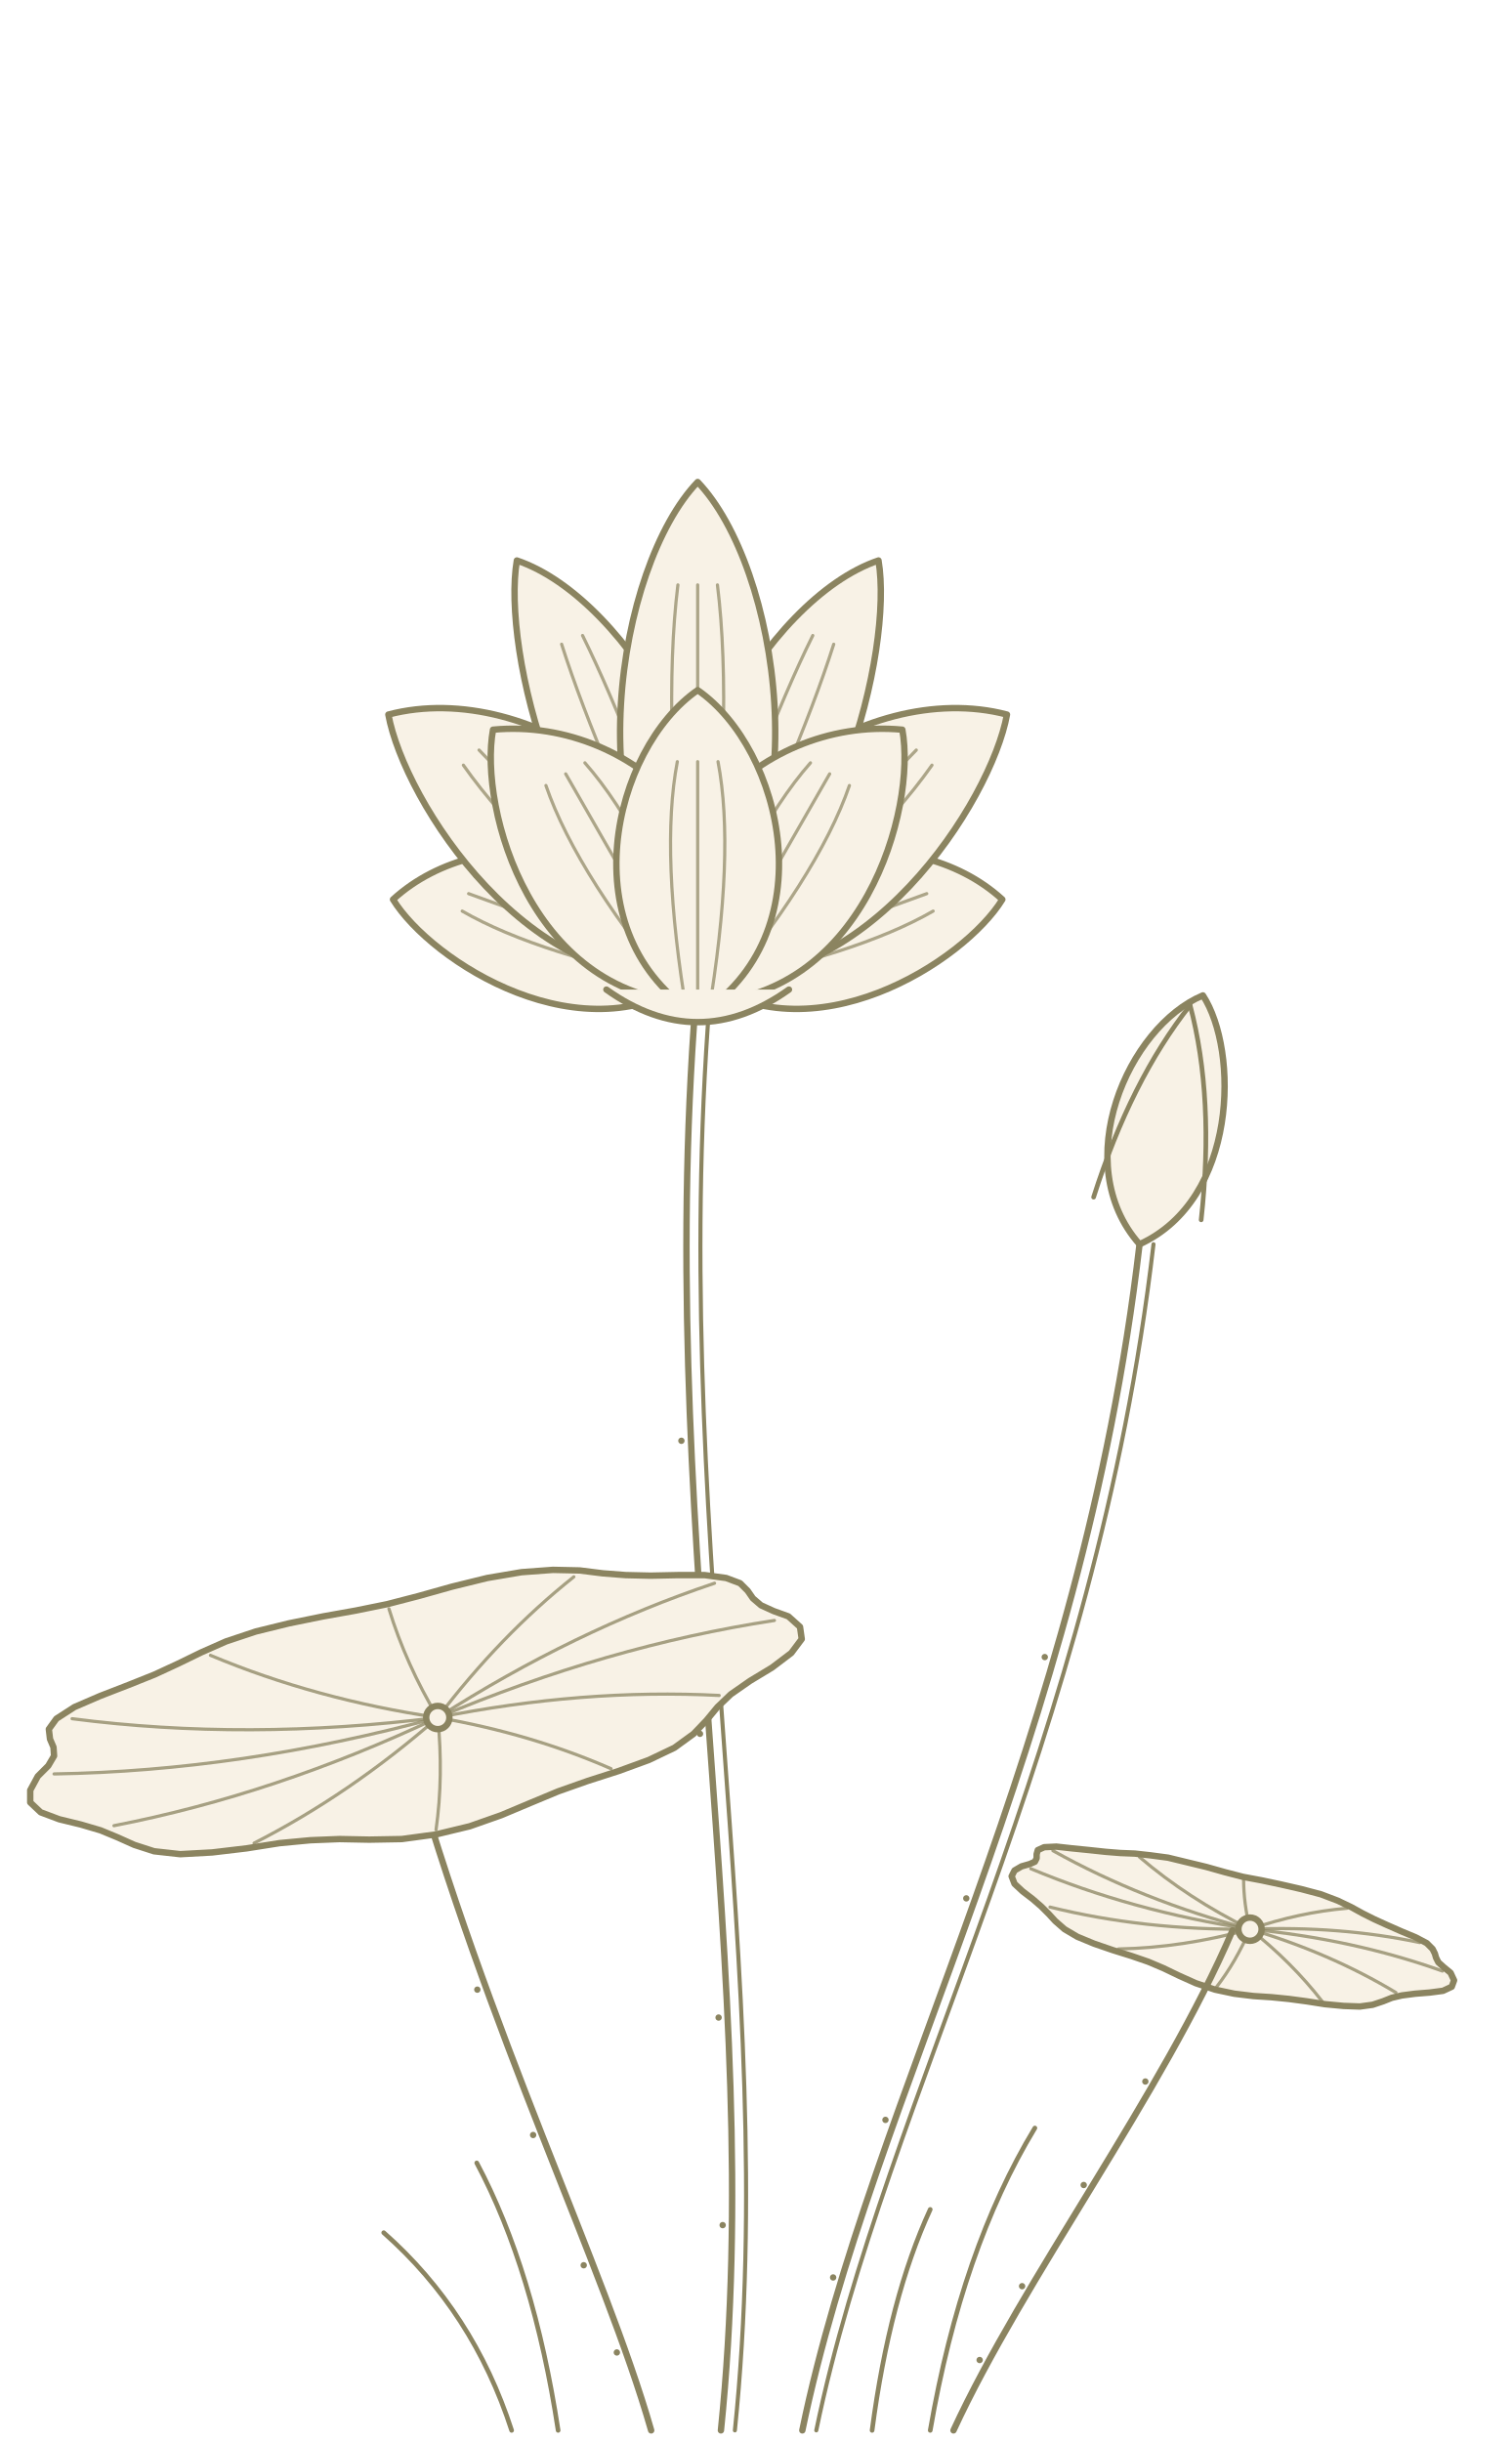
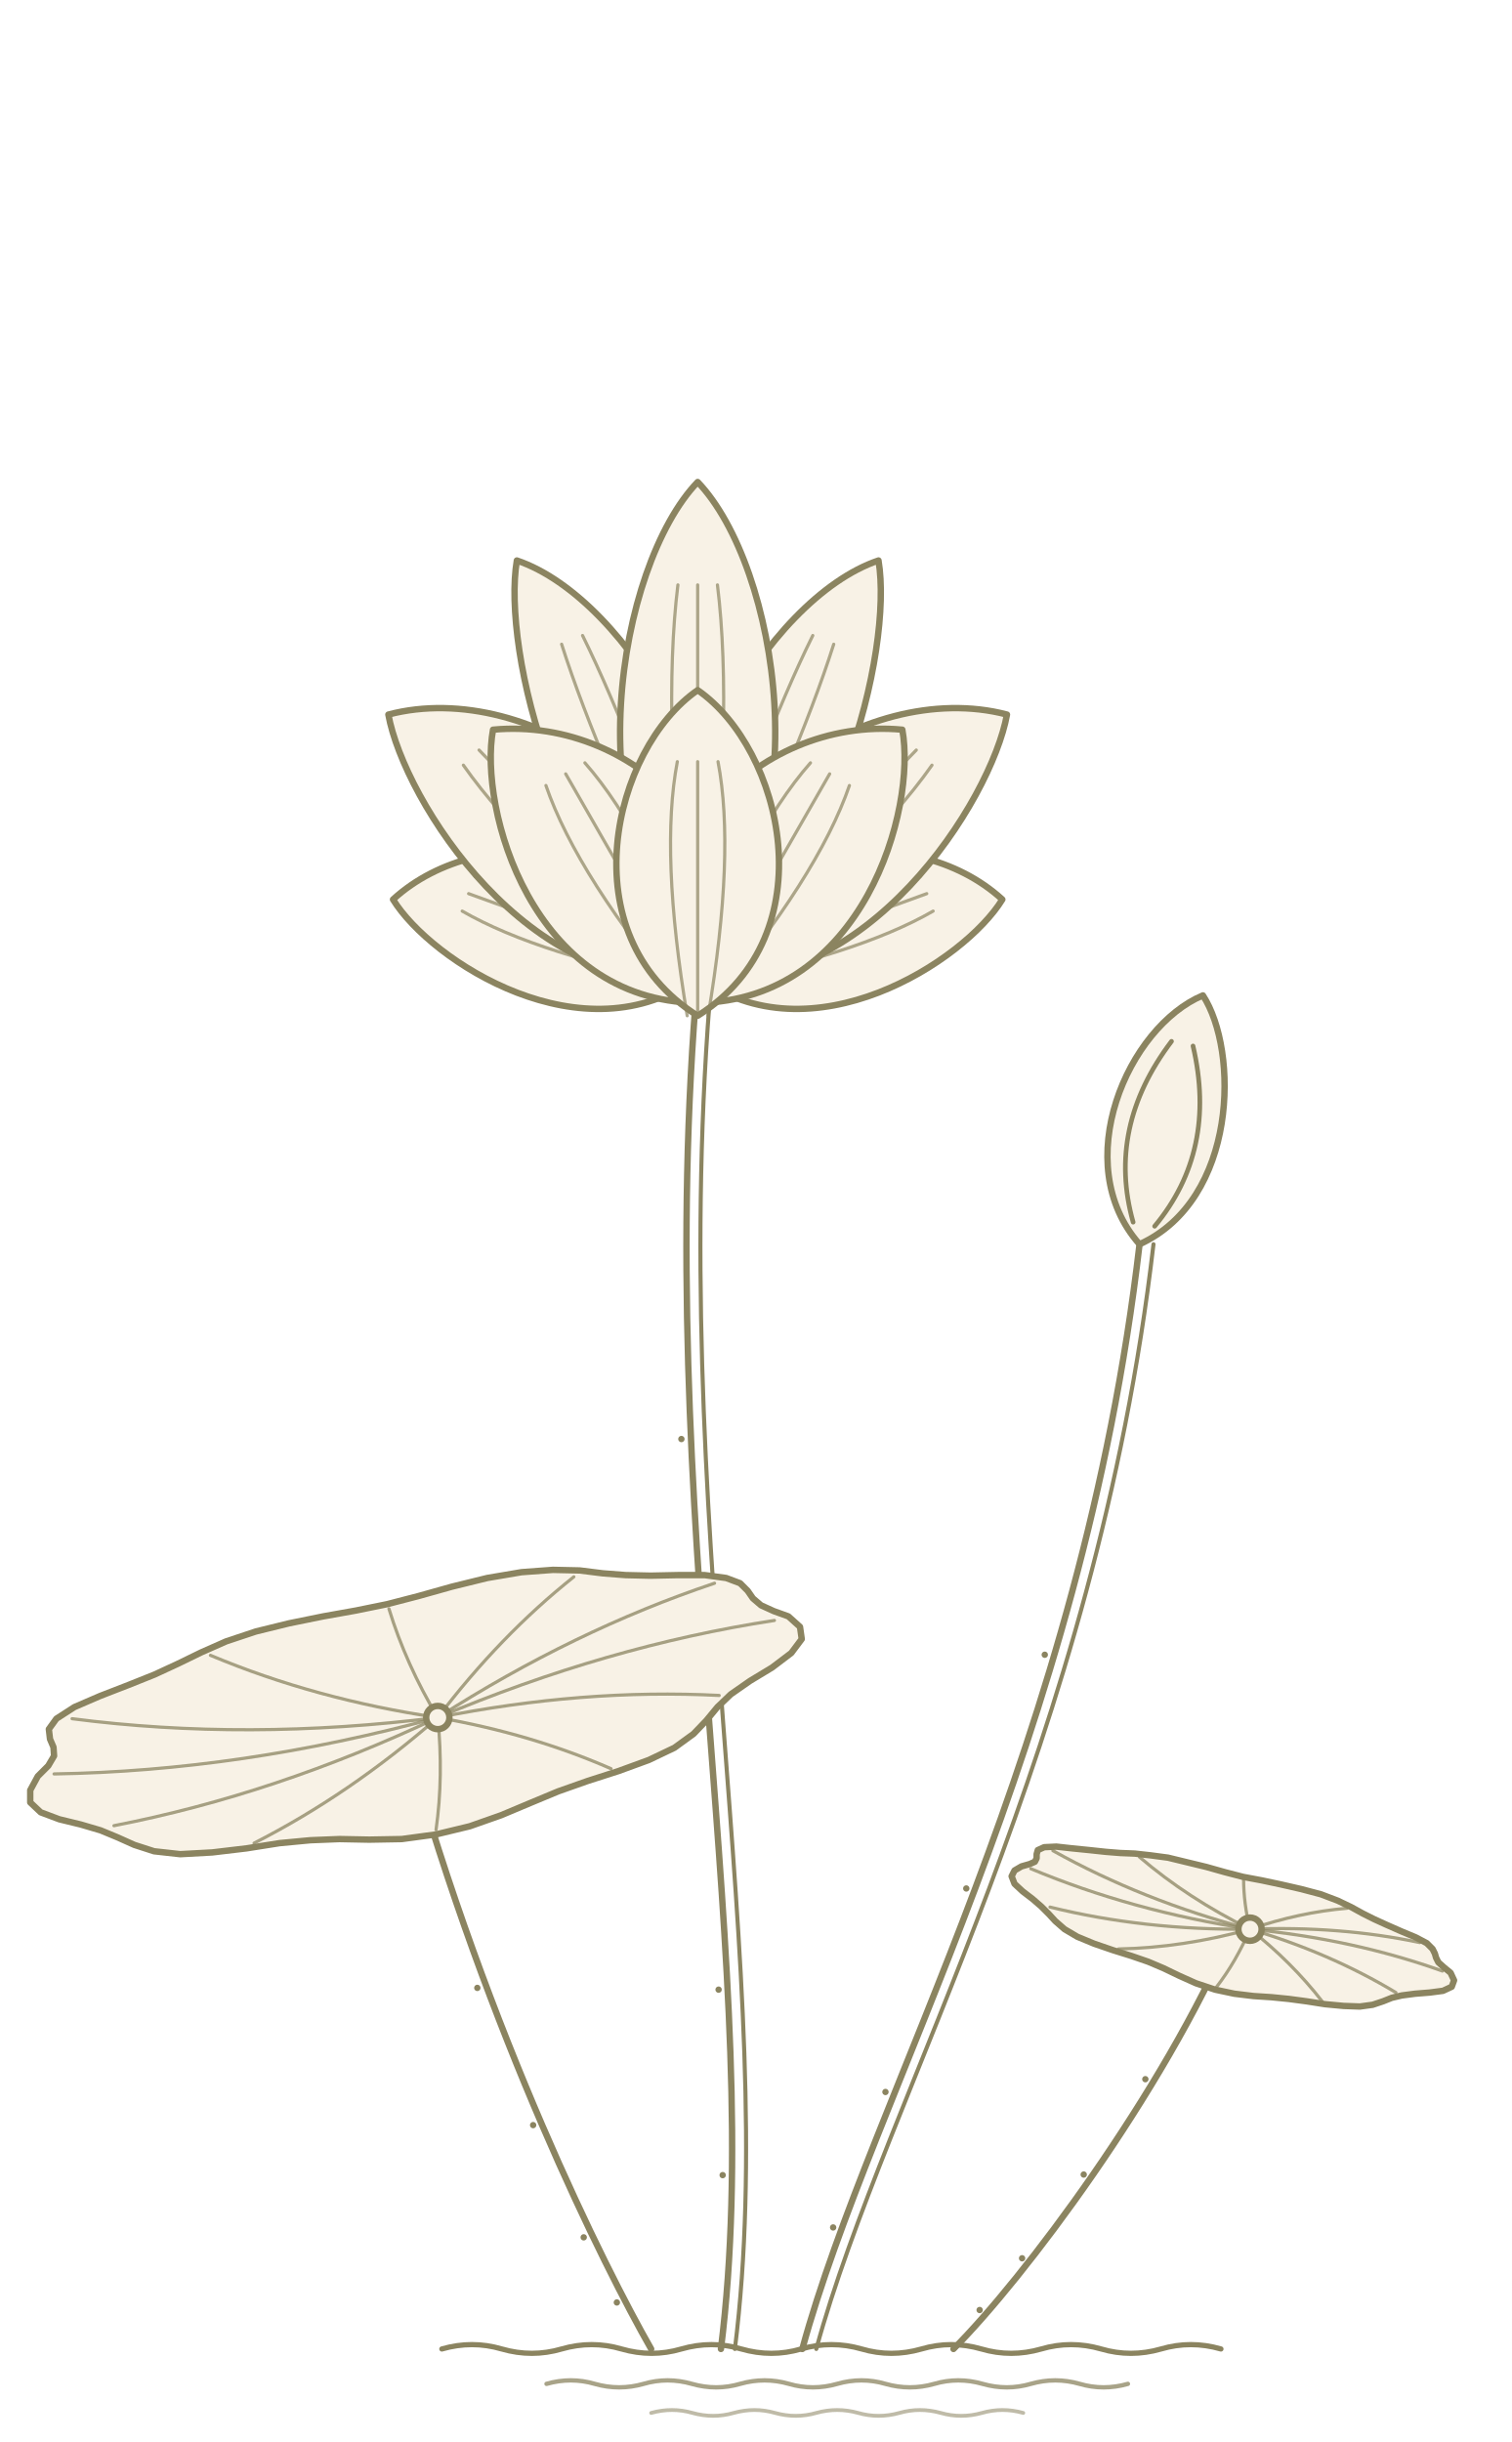
<svg xmlns="http://www.w3.org/2000/svg" viewBox="0 0 260 420" fill="none" stroke="#8b8460" stroke-width="1.1" stroke-linecap="round" stroke-linejoin="round">
-   <path d="M120 168 C 112 260, 132 340, 124 418" />
-   <path d="M122.4 168 C 114.4 260, 134.4 340, 126.4 418" stroke-width="0.7" />
-   <circle cx="117.2" cy="247.8" r="0.55" fill="#8b8460" stroke="none" />
-   <circle cx="120.4" cy="298.2" r="0.55" fill="#8b8460" stroke="none" />
-   <circle cx="123.6" cy="347" r="0.55" fill="#8b8460" stroke="none" />
-   <circle cx="124.3" cy="382.7" r="0.55" fill="#8b8460" stroke="none" />
-   <path d="M196 214 C 186 300, 150 360, 138 418" />
-   <path d="M198.4 214 C 188.4 300, 152.4 360, 140.4 418" stroke-width="0.7" />
-   <circle cx="179.7" cy="285" r="0.55" fill="#8b8460" stroke="none" />
-   <circle cx="166.2" cy="326.5" r="0.55" fill="#8b8460" stroke="none" />
-   <circle cx="152.3" cy="364.6" r="0.55" fill="#8b8460" stroke="none" />
-   <circle cx="143.3" cy="391.7" r="0.55" fill="#8b8460" stroke="none" />
-   <path d="M70 300 C 84 350, 104 390, 112 418" />
-   <circle cx="82.1" cy="342.2" r="0.55" fill="#8b8460" stroke="none" />
-   <circle cx="91.7" cy="367.2" r="0.55" fill="#8b8460" stroke="none" />
-   <circle cx="100.4" cy="389.6" r="0.55" fill="#8b8460" stroke="none" />
-   <circle cx="106.1" cy="404.6" r="0.55" fill="#8b8460" stroke="none" />
+   <path d="M120 168 C 112 260, 132 340, 124 404" />
+   <path d="M122.4 168 C 114.4 260, 134.4 340, 126.4 404" stroke-width="0.7" />
+   <circle cx="117.2" cy="247.5" r="0.55" fill="#8b8460" stroke="none" />
+   <circle cx="120.4" cy="296.5" r="0.55" fill="#8b8460" stroke="none" />
+   <circle cx="123.6" cy="342.2" r="0.55" fill="#8b8460" stroke="none" />
+   <circle cx="124.3" cy="374.1" r="0.55" fill="#8b8460" stroke="none" />
+   <path d="M196 214 C 186 300, 150 360, 138 404" />
+   <path d="M198.4 214 C 188.4 300, 152.4 360, 140.4 404" stroke-width="0.7" />
+   <circle cx="179.7" cy="284.6" r="0.55" fill="#8b8460" stroke="none" />
+   <circle cx="166.2" cy="324.8" r="0.55" fill="#8b8460" stroke="none" />
+   <circle cx="152.3" cy="359.8" r="0.55" fill="#8b8460" stroke="none" />
+   <circle cx="143.3" cy="383.1" r="0.55" fill="#8b8460" stroke="none" />
+   <path d="M70 300 C 84 350, 104 390, 112 404" />
+   <circle cx="82.1" cy="341.9" r="0.55" fill="#8b8460" stroke="none" />
+   <circle cx="91.7" cy="365.5" r="0.55" fill="#8b8460" stroke="none" />
+   <circle cx="100.4" cy="384.8" r="0.55" fill="#8b8460" stroke="none" />
+   <circle cx="106.1" cy="396" r="0.55" fill="#8b8460" stroke="none" />
+   <path d="M212 332 C 200 360, 176 392, 164 404" />
+   <circle cx="197" cy="357.6" r="0.55" fill="#8b8460" stroke="none" />
+   <circle cx="186.4" cy="374" r="0.55" fill="#8b8460" stroke="none" />
+   <circle cx="175.8" cy="388.4" r="0.55" fill="#8b8460" stroke="none" />
+   <circle cx="168.5" cy="397.3" r="0.55" fill="#8b8460" stroke="none" />
  <path d="M135.6 278 L137.6 279.8 L137.9 281.9 L136.1 284.3 L132.8 286.8 L129 289.1 L125.7 291.4 L123.4 293.6 L121.5 295.9 L119.3 298.2 L116 300.6 L111.6 302.7 L106.4 304.6 L101.1 306.3 L96 308.1 L91.2 310.1 L86.2 312.2 L80.8 314.1 L75 315.5 L69.1 316.3 L63.5 316.4 L58.4 316.3 L53.4 316.5 L48.1 317 L42.4 317.9 L36.5 318.6 L31 318.9 L26.5 318.4 L23.1 317.3 L20.2 316 L17.3 314.8 L13.9 313.8 L10.2 312.9 L7 311.7 L5.2 310 L5.2 307.9 L6.5 305.5 L8.3 303.7 L9.3 302 L9.2 300.5 L8.6 299.1 L8.4 297.4 L9.7 295.6 L12.8 293.6 L17.2 291.7 L22.1 289.8 L26.6 288 L30.7 286.1 L34.6 284.2 L38.9 282.3 L44 280.6 L49.7 279.2 L55.6 278 L61.2 277 L66.6 275.9 L72 274.5 L77.7 272.9 L83.8 271.4 L89.7 270.4 L95.1 270 L99.7 270.1 L103.7 270.6 L107.6 270.9 L111.9 271 L116.6 270.9 L121.2 270.9 L124.9 271.4 L127.3 272.3 L128.6 273.6 L129.5 274.9 L130.9 276.1 L133.1 277.1 L135.6 278 Z" fill="#f8f2e6" />
  <path d="M75.3 295.4 Q 104.4 283.1 133.2 278.7" stroke-width="0.55" opacity=".75" />
  <path d="M75.3 295.4 Q 100.3 290.4 123.7 291.6" stroke-width="0.55" opacity=".75" />
  <path d="M75.3 295.4 Q 91.4 298.2 105.1 304.2" stroke-width="0.55" opacity=".75" />
  <path d="M75.3 295.4 Q 76.3 305.5 75 314.7" stroke-width="0.55" opacity=".75" />
  <path d="M75.3 295.4 Q 60.2 308.6 43.7 317" stroke-width="0.55" opacity=".75" />
  <path d="M75.3 295.4 Q 47.4 308.6 19.6 314" stroke-width="0.55" opacity=".75" />
  <path d="M75.3 295.4 Q 41.5 304.6 9.3 305.1" stroke-width="0.55" opacity=".75" />
  <path d="M75.3 295.4 Q 42.5 299.5 12.4 295.6" stroke-width="0.55" opacity=".75" />
  <path d="M75.3 295.4 Q 54.3 292.3 36.2 284.7" stroke-width="0.55" opacity=".75" />
  <path d="M75.3 295.4 Q 69.8 286.2 66.9 276.7" stroke-width="0.55" opacity=".75" />
  <path d="M75.3 295.4 Q 86 281.3 98.7 271.2" stroke-width="0.55" opacity=".75" />
  <path d="M75.3 295.4 Q 98.7 280.4 122.9 272.3" stroke-width="0.55" opacity=".75" />
  <circle cx="75.3" cy="295.4" r="2" fill="#f8f2e6" />
  <path d="M249.5 339.3 L250.1 340.6 L249.7 341.7 L248.2 342.4 L245.9 342.7 L243.4 342.9 L241.1 343.2 L239.4 343.6 L237.9 344.2 L236.1 344.8 L233.9 345.1 L231.1 345 L227.9 344.7 L224.7 344.2 L221.7 343.8 L218.7 343.5 L215.6 343.3 L212.3 342.9 L209 342.2 L205.7 341.1 L202.8 339.8 L200.1 338.5 L197.5 337.4 L194.6 336.4 L191.4 335.4 L188.2 334.3 L185.3 333.1 L183.1 331.8 L181.5 330.4 L180.4 329.2 L179.1 327.9 L177.6 326.6 L175.9 325.3 L174.5 324 L174 322.7 L174.5 321.7 L175.7 321 L177.1 320.6 L178 320.2 L178.3 319.6 L178.3 318.9 L178.5 318.2 L179.6 317.7 L181.7 317.6 L184.4 317.9 L187.4 318.2 L190.2 318.5 L192.7 318.7 L195.2 318.8 L197.9 319.1 L200.9 319.5 L204.2 320.3 L207.5 321.1 L210.7 322 L213.8 322.8 L217 323.4 L220.3 324.1 L223.8 324.9 L227.2 325.8 L230.1 326.9 L232.4 328 L234.4 329.1 L236.4 330.1 L238.6 331.1 L241.1 332.2 L243.5 333.2 L245.4 334.2 L246.4 335.2 L246.8 336 L247 336.7 L247.4 337.5 L248.4 338.4 L249.5 339.3 Z" fill="#f8f2e6" />
  <path d="M215 331.8 Q 232.7 333.5 248.1 339" stroke-width="0.55" opacity=".75" />
  <path d="M215 331.8 Q 228.8 335.9 240.1 342.7" stroke-width="0.55" opacity=".75" />
  <path d="M215 331.8 Q 222.2 337.5 227.4 344.2" stroke-width="0.55" opacity=".75" />
  <path d="M215 331.8 Q 212.6 337.4 209.2 341.8" stroke-width="0.55" opacity=".75" />
  <path d="M215 331.8 Q 203.4 335 192.4 335.2" stroke-width="0.55" opacity=".75" />
  <path d="M215 331.8 Q 196.8 332 180.6 328" stroke-width="0.55" opacity=".75" />
  <path d="M215 331.8 Q 194.7 328.7 177.3 321.4" stroke-width="0.55" opacity=".75" />
  <path d="M215 331.8 Q 196.5 326.9 181.1 318.3" stroke-width="0.55" opacity=".75" />
  <path d="M215 331.8 Q 204.3 326.5 196 319.4" stroke-width="0.55" opacity=".75" />
  <path d="M215 331.8 Q 213.9 327.4 213.9 323.1" stroke-width="0.55" opacity=".75" />
  <path d="M215 331.8 Q 223.5 328.9 231.7 328.2" stroke-width="0.55" opacity=".75" />
  <path d="M215 331.8 Q 230.4 331.2 244.2 334.1" stroke-width="0.55" opacity=".75" />
  <circle cx="215" cy="331.8" r="2" fill="#f8f2e6" />
-   <path d="M212 332 C 200 360, 176 392, 164 418" />
-   <circle cx="197" cy="358" r="0.55" fill="#8b8460" stroke="none" />
-   <circle cx="186.4" cy="375.8" r="0.55" fill="#8b8460" stroke="none" />
-   <circle cx="175.8" cy="393.2" r="0.55" fill="#8b8460" stroke="none" />
-   <circle cx="168.5" cy="405.9" r="0.55" fill="#8b8460" stroke="none" />
  <path d="M196 214 C 212.9 206.3, 213.1 180.7, 206.9 171.2 C 194 176.6, 183.7 200.1, 196 214 Z" fill="#f8f2e6" />
-   <path d="M188.1 205.9 Q 194.5 185.8 204.7 172.9" stroke-width="0.8" />
-   <path d="M206.6 209.8 Q 208.9 188.8 204.7 172.9" stroke-width="0.8" />
+   <path d="M194.9 210.2 Q 190.3 193.9 201.5 179.1" stroke-width="0.8" />
+   <path d="M198.6 210.9 Q 209.4 197.9 205.2 179.9" stroke-width="0.8" />
  <path d="M120 168 C 114.3 144.4, 83.1 140.5, 67.6 154.7 C 74.1 165.3, 100.5 182.4, 120 168 Z" fill="#f8f2e6" />
  <path d="M119.5 169.5 Q 92.7 164.3 79.5 156.7" stroke-width="0.55" opacity=".7" />
  <path d="M120 168 Q 94.7 158.8 80.6 153.7" stroke-width="0.55" opacity=".7" />
  <path d="M120.5 166.5 Q 96.7 153.3 81.7 150.7" stroke-width="0.55" opacity=".7" />
  <path d="M120 168 C 139.5 182.4, 165.9 165.3, 172.4 154.7 C 156.9 140.5, 125.7 144.4, 120 168 Z" fill="#f8f2e6" />
  <path d="M119.5 166.5 Q 143.3 153.3 158.3 150.7" stroke-width="0.55" opacity=".7" />
  <path d="M120 168 Q 145.3 158.8 159.4 153.7" stroke-width="0.55" opacity=".7" />
  <path d="M120.5 169.5 Q 147.3 164.3 160.5 156.7" stroke-width="0.55" opacity=".7" />
  <path d="M120 168 C 124.8 139.3, 91.4 116.4, 66.8 122.9 C 69.5 137.7, 91.1 171.8, 120 168 Z" fill="#f8f2e6" />
  <path d="M118.7 169.3 Q 91 147.7 79.7 131.6" stroke-width="0.55" opacity=".7" />
  <path d="M120 168 Q 95.9 143 82.4 129" stroke-width="0.55" opacity=".7" />
  <path d="M121.3 166.7 Q 100.8 138.3 85 126.5" stroke-width="0.55" opacity=".7" />
  <path d="M120 168 C 148.9 171.8, 170.5 137.7, 173.2 122.9 C 148.6 116.4, 115.2 139.3, 120 168 Z" fill="#f8f2e6" />
  <path d="M118.7 166.7 Q 139.2 138.3 155 126.5" stroke-width="0.55" opacity=".7" />
  <path d="M120 168 Q 144.1 143 157.6 129" stroke-width="0.55" opacity=".7" />
  <path d="M121.3 169.3 Q 149 147.7 160.3 131.6" stroke-width="0.55" opacity=".7" />
  <path d="M120 163.5 C 129.8 139.6, 108.2 102.9, 88.9 96.4 C 86.3 111.7, 96.3 153.2, 120 163.5 Z" fill="#f8f2e6" />
  <path d="M119.1 163.9 Q 102.9 130.6 96.6 110.8" stroke-width="0.55" opacity=".7" />
  <path d="M120.9 163.2 Q 109.4 127.9 100.2 109.3" stroke-width="0.55" opacity=".7" />
  <path d="M120 163.5 C 143.7 153.2, 153.7 111.7, 151.1 96.4 C 131.8 102.9, 110.2 139.6, 120 163.5 Z" fill="#f8f2e6" />
  <path d="M119.1 163.2 Q 130.6 127.9 139.8 109.3" stroke-width="0.55" opacity=".7" />
  <path d="M120.9 163.9 Q 137.1 130.6 143.4 110.8" stroke-width="0.55" opacity=".7" />
  <path d="M120 163.5 C 141.3 143.4, 133.9 97.4, 120 82.9 C 106.1 97.4, 98.7 143.4, 120 163.5 Z" fill="#f8f2e6" />
  <path d="M118.3 163.5 Q 113.8 123.2 116.6 100.6" stroke-width="0.55" opacity=".7" />
  <path d="M120 163.5 Q 120 123.2 120 100.6" stroke-width="0.55" opacity=".7" />
  <path d="M121.7 163.5 Q 126.2 123.2 123.4 100.6" stroke-width="0.55" opacity=".7" />
  <path d="M120 172.5 C 133.9 147.6, 110 123.1, 84.8 125.5 C 82.3 139.1, 91.5 172.1, 120 172.5 Z" fill="#f8f2e6" />
  <path d="M118.3 173.4 Q 99.3 150.8 93.9 135.1" stroke-width="0.55" opacity=".7" />
  <path d="M120 172.5 Q 105.4 147.3 97.3 133.1" stroke-width="0.55" opacity=".7" />
  <path d="M121.7 171.5 Q 111.6 143.7 100.6 131.2" stroke-width="0.55" opacity=".7" />
  <path d="M120 172.5 C 148.5 172.1, 157.7 139.1, 155.2 125.5 C 130 123.1, 106.1 147.6, 120 172.5 Z" fill="#f8f2e6" />
  <path d="M118.3 171.5 Q 128.4 143.7 139.4 131.2" stroke-width="0.55" opacity=".7" />
  <path d="M120 172.5 Q 134.6 147.3 142.7 133.1" stroke-width="0.55" opacity=".7" />
  <path d="M121.7 173.4 Q 140.7 150.8 146.1 135.1" stroke-width="0.55" opacity=".7" />
  <path d="M120 174.7 C 142.3 160.7, 134.6 128.8, 120 118.7 C 105.4 128.8, 97.7 160.7, 120 174.7 Z" fill="#f8f2e6" />
  <path d="M118.2 174.7 Q 113.5 146.7 116.5 131" stroke-width="0.55" opacity=".7" />
  <path d="M120 174.7 Q 120 146.7 120 131" stroke-width="0.55" opacity=".7" />
  <path d="M121.8 174.7 Q 126.5 146.7 123.5 131" stroke-width="0.55" opacity=".7" />
-   <path d="M104.3 170.2 Q 120 181.4 135.7 170.2" fill="#f8f2e6" />
-   <path d="M96 418 Q 91.8 390.4 82 372" stroke-width="0.8" />
-   <path d="M150 418 Q 153 395.2 160 380" stroke-width="0.8" />
-   <path d="M160 418 Q 165.4 386.8 178 366" stroke-width="0.8" />
-   <path d="M88 418 Q 81.4 397.6 66 384" stroke-width="0.8" />
+   <path d="M76 404 Q 81.2 402.5 86.3 404 Q 91.5 405.5 96.6 404 Q 101.8 402.5 106.9 404 Q 112.1 405.5 117.2 404 Q 122.4 402.5 127.5 404 Q 132.7 405.5 137.8 404 Q 143 402.5 148.2 404 Q 153.3 405.5 158.5 404 Q 163.6 402.5 168.8 404 Q 173.9 405.5 179.1 404 Q 184.2 402.5 189.4 404 Q 194.5 405.5 199.7 404 Q 204.8 402.5 210 404" stroke-width="0.9" />
+   <path d="M94 410 Q 98.2 408.8 102.3 410 Q 106.5 411.2 110.7 410 Q 114.8 408.8 119 410 Q 123.2 411.2 127.3 410 Q 131.5 408.8 135.7 410 Q 139.8 411.2 144 410 Q 148.2 408.8 152.3 410 Q 156.5 411.2 160.7 410 Q 164.8 408.8 169 410 Q 173.2 411.2 177.3 410 Q 181.5 408.8 185.7 410 Q 189.8 411.2 194 410" stroke-width="0.75" opacity="0.75" />
+   <path d="M112 415 Q 115.6 414 119.1 415 Q 122.7 416 126.2 415 Q 129.8 414 133.3 415 Q 136.9 416 140.4 415 Q 144 414 147.6 415 Q 151.1 416 154.7 415 Q 158.2 414 161.8 415 Q 165.3 416 168.9 415 Q 172.4 414 176 415" stroke-width="0.65" opacity="0.55" />
</svg>
